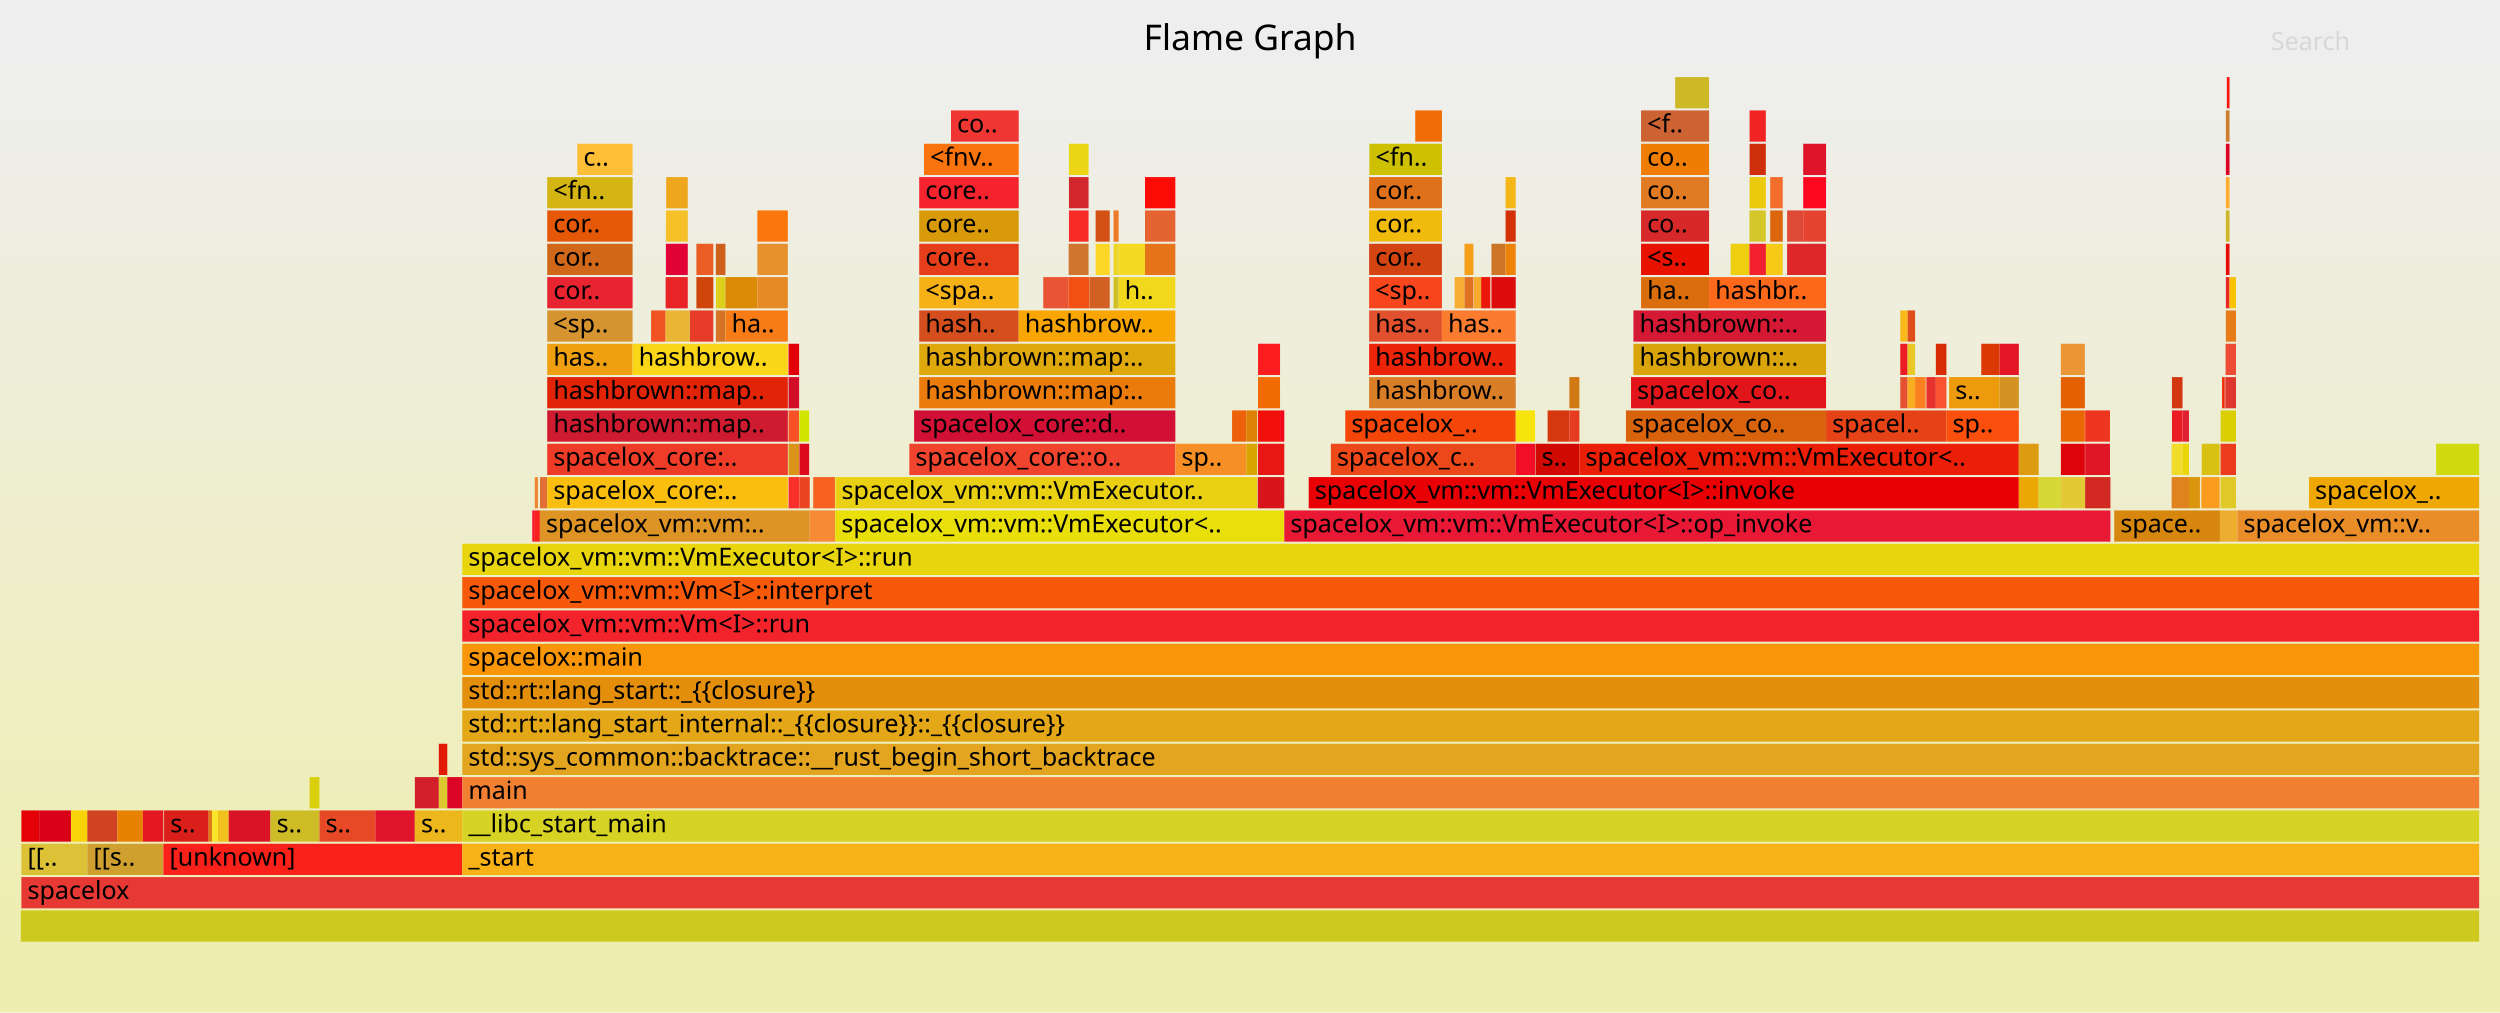
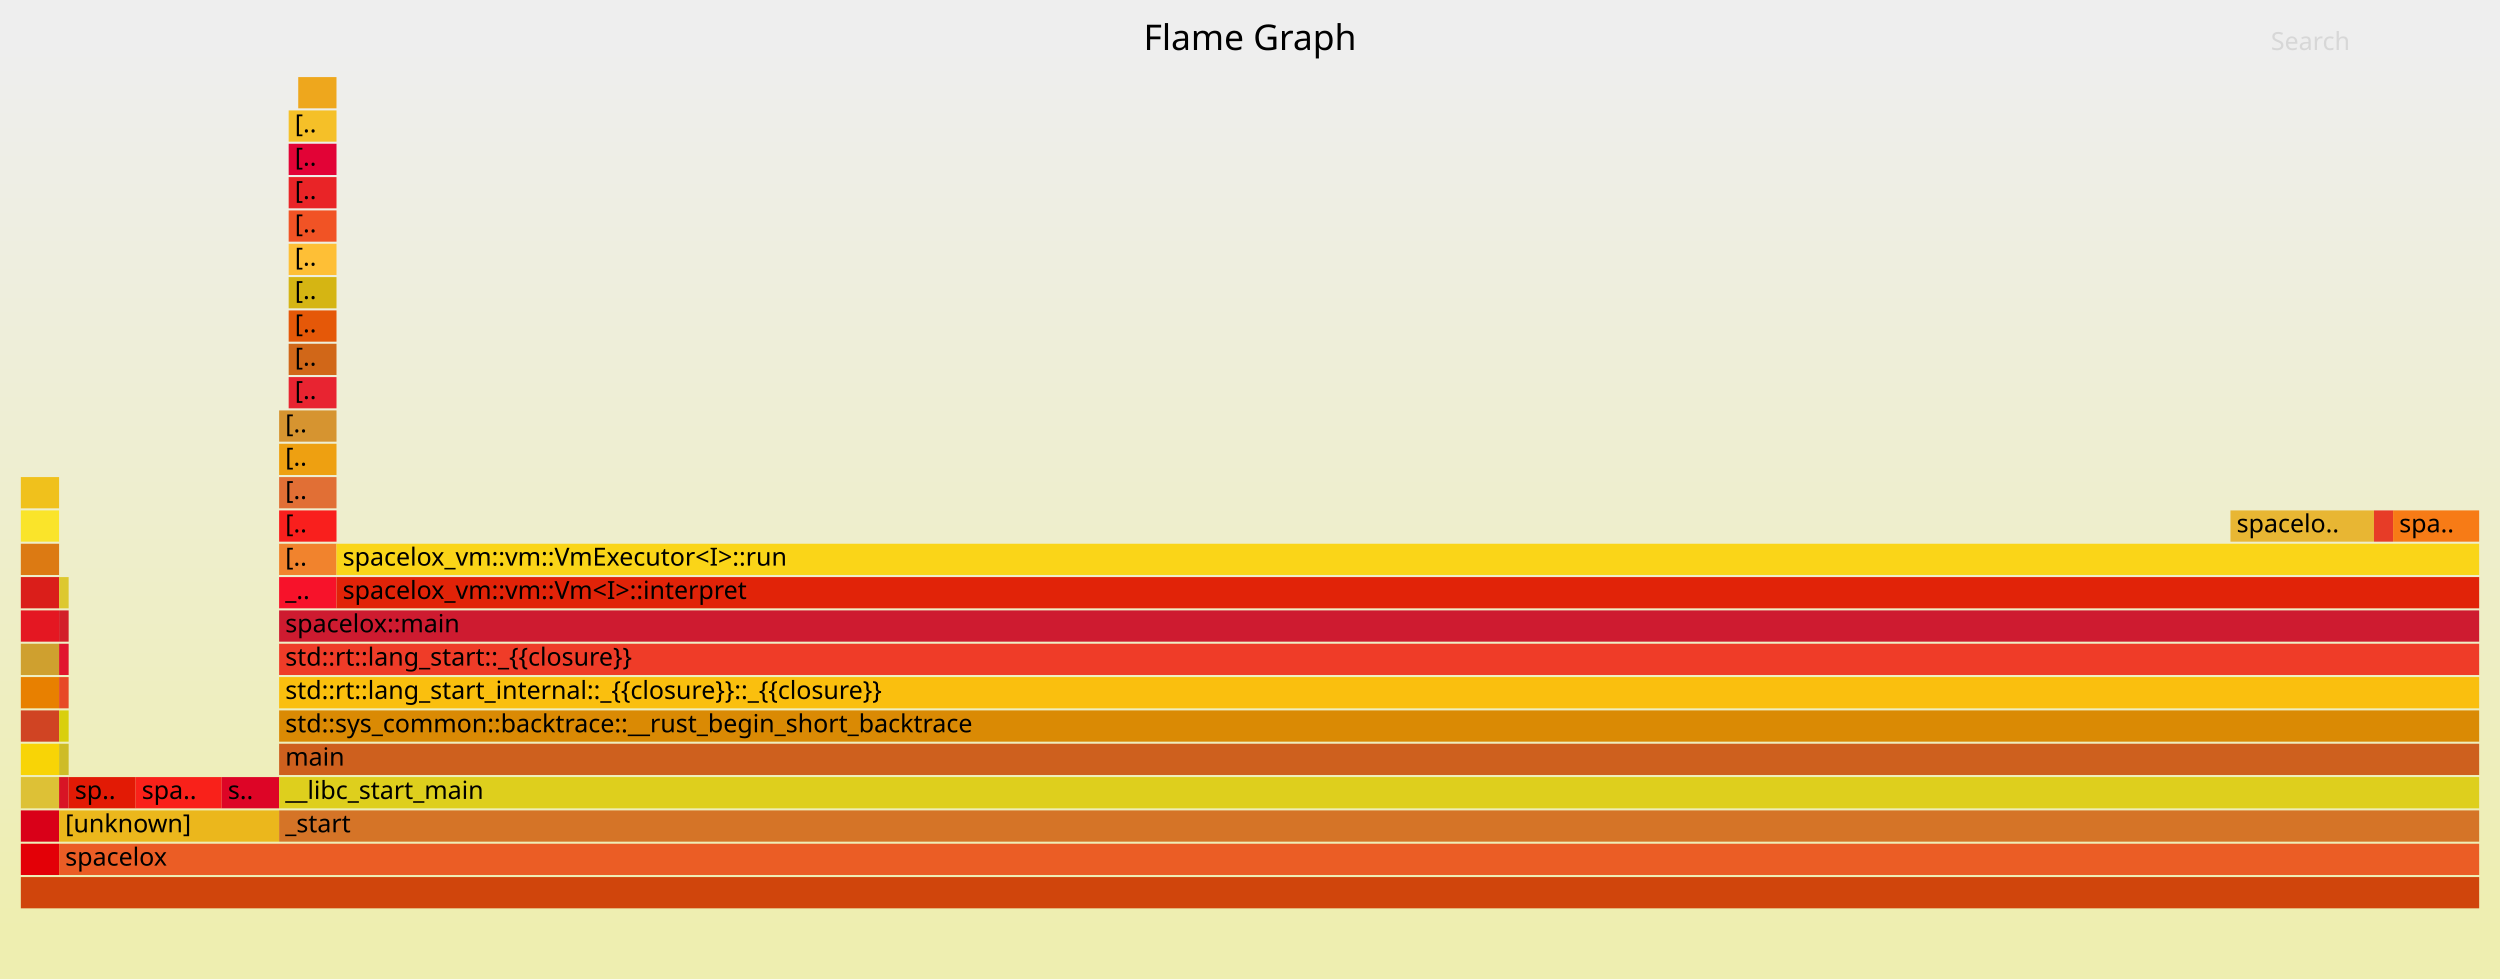
- <svg xmlns="http://www.w3.org/2000/svg" version="1.1" width="1200" height="486" viewBox="0 0 1200 486">
+ <svg xmlns="http://www.w3.org/2000/svg" version="1.1" width="1200" height="470" viewBox="0 0 1200 470">
  <defs>
    <linearGradient id="background" y1="0" y2="1" x1="0" x2="0">
      <stop stop-color="#eeeeee" offset="5%" />
      <stop stop-color="#eeeeb0" offset="95%" />
    </linearGradient>
  </defs>
  <style type="text/css">
text { font-family:"Verdana"; font-size:12px; fill:rgb(0,0,0); }
#title { text-anchor:middle; font-size:17px; }
#search { opacity:0.1; cursor:pointer; }
#search:hover, #search.show { opacity:1; }
#subtitle { text-anchor:middle; font-color:rgb(160,160,160); }
#unzoom { cursor:pointer; }
#frames &gt; *:hover { stroke:black; stroke-width:0.5; cursor:pointer; }
.hide { display:none; }
.parent { opacity:0.5; }
</style>
-   <rect x="0" y="0" width="100%" height="486" fill="url(#background)" />
+   <rect x="0" y="0" width="100%" height="470" fill="url(#background)" />
  <text id="title" x="50%" y="24.00">Flame Graph</text>
-   <text id="details" x="10" y="469.00"> </text>
+   <text id="details" x="10" y="453.00"> </text>
  <text id="unzoom" class="hide" x="10" y="24.00">Reset Zoom</text>
  <text id="search" x="1090" y="24.00">Search</text>
-   <text id="matched" x="1090" y="469.00"> </text>
+   <text id="matched" x="1090" y="453.00"> </text>
  <svg id="frames" x="10" width="1180">
    <g>
-       <rect x="0.023%" y="389" width="0.723%" height="15" fill="rgb(227,0,7)" />
-       <text x="0.273%" y="399.50" />
-     </g>
-     <g>
-       <rect x="0.746%" y="389" width="1.292%" height="15" fill="rgb(217,0,24)" />
-       <text x="0.996%" y="399.50" />
-     </g>
-     <g>
-       <rect x="0.023%" y="405" width="2.681%" height="15" fill="rgb(221,193,54)" />
-       <text x="0.273%" y="415.50">[[..</text>
-     </g>
-     <g>
-       <rect x="2.044%" y="389" width="0.66%" height="15" fill="rgb(248,212,6)" />
-       <text x="2.294%" y="399.50" />
-     </g>
-     <g>
-       <rect x="2.704%" y="389" width="1.228%" height="15" fill="rgb(208,68,35)" />
-       <text x="2.954%" y="399.50" />
-     </g>
-     <g>
-       <rect x="3.932%" y="389" width="1.033%" height="15" fill="rgb(232,128,0)" />
-       <text x="4.182%" y="399.50" />
-     </g>
-     <g>
-       <rect x="2.704%" y="405" width="3.094%" height="15" fill="rgb(207,160,47)" />
-       <text x="2.954%" y="415.50">[[s..</text>
-     </g>
-     <g>
-       <rect x="4.966%" y="389" width="0.832%" height="15" fill="rgb(228,23,34)" />
-       <text x="5.216%" y="399.50" />
-     </g>
-     <g>
-       <rect x="5.827%" y="389" width="1.814%" height="15" fill="rgb(218,30,26)" />
-       <text x="6.077%" y="399.50">s..</text>
-     </g>
-     <g>
-       <rect x="7.641%" y="389" width="0.138%" height="15" fill="rgb(220,122,19)" />
-       <text x="7.891%" y="399.50" />
-     </g>
-     <g>
-       <rect x="7.778%" y="389" width="0.241%" height="15" fill="rgb(250,228,42)" />
-       <text x="8.028%" y="399.50" />
-     </g>
-     <g>
-       <rect x="8.02%" y="389" width="0.436%" height="15" fill="rgb(240,193,28)" />
-       <text x="8.27%" y="399.50" />
-     </g>
-     <g>
-       <rect x="8.456%" y="389" width="1.699%" height="15" fill="rgb(216,20,37)" />
-       <text x="8.706%" y="399.50" />
-     </g>
-     <g>
-       <rect x="10.155%" y="389" width="1.992%" height="15" fill="rgb(206,188,39)" />
-       <text x="10.405%" y="399.50">s..</text>
-     </g>
-     <g>
-       <rect x="11.745%" y="373" width="0.402%" height="15" fill="rgb(217,207,13)" />
-       <text x="11.995%" y="383.50" />
-     </g>
-     <g>
-       <rect x="12.147%" y="389" width="2.273%" height="15" fill="rgb(231,73,38)" />
-       <text x="12.397%" y="399.50">s..</text>
-     </g>
-     <g>
-       <rect x="14.42%" y="389" width="1.607%" height="15" fill="rgb(225,20,46)" />
-       <text x="14.67%" y="399.50" />
-     </g>
-     <g>
-       <rect x="16.028%" y="373" width="0.976%" height="15" fill="rgb(210,31,41)" />
-       <text x="16.278%" y="383.50" />
-     </g>
-     <g>
-       <rect x="17.003%" y="373" width="0.344%" height="15" fill="rgb(221,200,47)" />
-       <text x="17.253%" y="383.50" />
-     </g>
-     <g>
-       <rect x="17.003%" y="357" width="0.344%" height="15" fill="rgb(226,26,5)" />
-       <text x="17.253%" y="367.50" />
-     </g>
-     <g>
-       <rect x="5.798%" y="405" width="12.158%" height="15" fill="rgb(249,33,26)" />
-       <text x="6.048%" y="415.50">[unknown]</text>
-     </g>
-     <g>
-       <rect x="16.028%" y="389" width="1.929%" height="15" fill="rgb(235,183,28)" />
-       <text x="16.278%" y="399.50">s..</text>
-     </g>
-     <g>
-       <rect x="17.348%" y="373" width="0.609%" height="15" fill="rgb(221,5,38)" />
-       <text x="17.598%" y="383.50" />
-     </g>
-     <g>
-       <rect x="20.804%" y="245" width="0.103%" height="15" fill="rgb(247,18,42)" />
-       <text x="21.054%" y="255.50" />
-     </g>
-     <g>
-       <rect x="20.907%" y="229" width="0.126%" height="15" fill="rgb(241,131,45)" />
-       <text x="21.157%" y="239.50" />
-     </g>
-     <g>
-       <rect x="20.907%" y="245" width="0.207%" height="15" fill="rgb(249,31,29)" />
-       <text x="21.157%" y="255.50" />
-     </g>
-     <g>
-       <rect x="21.119%" y="229" width="0.293%" height="15" fill="rgb(225,111,53)" />
-       <text x="21.369%" y="239.50" />
-     </g>
-     <g>
-       <rect x="21.412%" y="165" width="3.473%" height="15" fill="rgb(238,160,17)" />
-       <text x="21.662%" y="175.50">has..</text>
-     </g>
-     <g>
-       <rect x="21.412%" y="149" width="3.473%" height="15" fill="rgb(214,148,48)" />
-       <text x="21.662%" y="159.50">&lt;sp..</text>
-     </g>
-     <g>
-       <rect x="21.412%" y="133" width="3.473%" height="15" fill="rgb(232,36,49)" />
-       <text x="21.662%" y="143.50">cor..</text>
-     </g>
-     <g>
-       <rect x="21.412%" y="117" width="3.473%" height="15" fill="rgb(209,103,24)" />
-       <text x="21.662%" y="127.50">cor..</text>
-     </g>
-     <g>
-       <rect x="21.412%" y="101" width="3.473%" height="15" fill="rgb(229,88,8)" />
-       <text x="21.662%" y="111.50">cor..</text>
-     </g>
-     <g>
-       <rect x="21.412%" y="85" width="3.473%" height="15" fill="rgb(213,181,19)" />
-       <text x="21.662%" y="95.50">&lt;fn..</text>
-     </g>
-     <g>
-       <rect x="22.635%" y="69" width="2.25%" height="15" fill="rgb(254,191,54)" />
-       <text x="22.885%" y="79.50">c..</text>
-     </g>
-     <g>
-       <rect x="25.637%" y="149" width="0.591%" height="15" fill="rgb(241,83,37)" />
-       <text x="25.887%" y="159.50" />
-     </g>
-     <g>
-       <rect x="26.229%" y="133" width="0.901%" height="15" fill="rgb(233,36,39)" />
-       <text x="26.479%" y="143.50" />
-     </g>
-     <g>
-       <rect x="26.24%" y="117" width="0.89%" height="15" fill="rgb(226,3,54)" />
-       <text x="26.49%" y="127.50" />
-     </g>
-     <g>
-       <rect x="26.24%" y="101" width="0.89%" height="15" fill="rgb(245,192,40)" />
-       <text x="26.49%" y="111.50" />
-     </g>
-     <g>
-       <rect x="26.251%" y="85" width="0.878%" height="15" fill="rgb(238,167,29)" />
-       <text x="26.501%" y="95.50" />
-     </g>
-     <g>
-       <rect x="26.229%" y="149" width="0.982%" height="15" fill="rgb(232,182,51)" />
-       <text x="26.479%" y="159.50" />
-     </g>
-     <g>
-       <rect x="27.216%" y="149" width="0.953%" height="15" fill="rgb(231,60,39)" />
-       <text x="27.466%" y="159.50" />
-     </g>
-     <g>
-       <rect x="27.48%" y="133" width="0.689%" height="15" fill="rgb(208,69,12)" />
-       <text x="27.73%" y="143.50" />
-     </g>
-     <g>
-       <rect x="27.48%" y="117" width="0.689%" height="15" fill="rgb(235,93,37)" />
-       <text x="27.73%" y="127.50" />
-     </g>
-     <g>
-       <rect x="28.272%" y="149" width="0.39%" height="15" fill="rgb(213,116,39)" />
-       <text x="28.522%" y="159.50" />
-     </g>
-     <g>
-       <rect x="28.272%" y="133" width="0.39%" height="15" fill="rgb(222,207,29)" />
-       <text x="28.522%" y="143.50" />
-     </g>
-     <g>
-       <rect x="28.272%" y="117" width="0.39%" height="15" fill="rgb(206,96,30)" />
-       <text x="28.522%" y="127.50" />
-     </g>
-     <g>
-       <rect x="28.663%" y="133" width="1.297%" height="15" fill="rgb(218,138,4)" />
-       <text x="28.913%" y="143.50" />
-     </g>
-     <g>
-       <rect x="21.412%" y="229" width="9.788%" height="15" fill="rgb(250,191,14)" />
-       <text x="21.662%" y="239.50">spacelox_core:..</text>
-     </g>
-     <g>
-       <rect x="21.412%" y="213" width="9.788%" height="15" fill="rgb(239,60,40)" />
-       <text x="21.662%" y="223.50">spacelox_core:..</text>
-     </g>
-     <g>
-       <rect x="21.412%" y="197" width="9.788%" height="15" fill="rgb(206,27,48)" />
-       <text x="21.662%" y="207.50">hashbrown::map..</text>
-     </g>
-     <g>
-       <rect x="21.412%" y="181" width="9.788%" height="15" fill="rgb(225,35,8)" />
-       <text x="21.662%" y="191.50">hashbrown::map..</text>
-     </g>
-     <g>
-       <rect x="24.885%" y="165" width="6.315%" height="15" fill="rgb(250,213,24)" />
-       <text x="25.135%" y="175.50">hashbrow..</text>
-     </g>
-     <g>
-       <rect x="28.663%" y="149" width="2.537%" height="15" fill="rgb(247,123,22)" />
-       <text x="28.913%" y="159.50">ha..</text>
-     </g>
-     <g>
-       <rect x="29.96%" y="133" width="1.24%" height="15" fill="rgb(231,138,38)" />
-       <text x="30.21%" y="143.50" />
-     </g>
-     <g>
-       <rect x="29.96%" y="117" width="1.24%" height="15" fill="rgb(231,145,46)" />
-       <text x="30.21%" y="127.50" />
-     </g>
-     <g>
-       <rect x="29.96%" y="101" width="1.24%" height="15" fill="rgb(251,118,11)" />
-       <text x="30.21%" y="111.50" />
-     </g>
-     <g>
-       <rect x="31.229%" y="213" width="0.43%" height="15" fill="rgb(217,147,25)" />
-       <text x="31.479%" y="223.50" />
-     </g>
-     <g>
-       <rect x="31.229%" y="197" width="0.43%" height="15" fill="rgb(247,81,37)" />
-       <text x="31.479%" y="207.50" />
-     </g>
-     <g>
-       <rect x="31.229%" y="181" width="0.43%" height="15" fill="rgb(209,12,38)" />
-       <text x="31.479%" y="191.50" />
-     </g>
-     <g>
-       <rect x="31.229%" y="165" width="0.43%" height="15" fill="rgb(227,1,9)" />
-       <text x="31.479%" y="175.50" />
-     </g>
-     <g>
-       <rect x="31.229%" y="229" width="0.442%" height="15" fill="rgb(248,47,43)" />
-       <text x="31.479%" y="239.50" />
-     </g>
-     <g>
-       <rect x="31.671%" y="213" width="0.396%" height="15" fill="rgb(221,10,30)" />
-       <text x="31.921%" y="223.50" />
-     </g>
-     <g>
-       <rect x="31.671%" y="197" width="0.396%" height="15" fill="rgb(210,229,1)" />
-       <text x="31.921%" y="207.50" />
-     </g>
-     <g>
-       <rect x="21.114%" y="245" width="10.976%" height="15" fill="rgb(222,148,37)" />
-       <text x="21.364%" y="255.50">spacelox_vm::vm:..</text>
-     </g>
-     <g>
-       <rect x="31.671%" y="229" width="0.419%" height="15" fill="rgb(234,67,33)" />
-       <text x="31.921%" y="239.50" />
-     </g>
-     <g>
-       <rect x="32.233%" y="229" width="0.884%" height="15" fill="rgb(247,98,35)" />
-       <text x="32.483%" y="239.50" />
-     </g>
-     <g>
-       <rect x="32.09%" y="245" width="1.039%" height="15" fill="rgb(247,138,52)" />
-       <text x="32.34%" y="255.50" />
-     </g>
-     <g>
-       <rect x="36.544%" y="149" width="4.047%" height="15" fill="rgb(213,79,30)" />
-       <text x="36.794%" y="159.50">hash..</text>
-     </g>
-     <g>
-       <rect x="36.544%" y="133" width="4.047%" height="15" fill="rgb(246,177,23)" />
-       <text x="36.794%" y="143.50">&lt;spa..</text>
-     </g>
-     <g>
-       <rect x="36.544%" y="117" width="4.047%" height="15" fill="rgb(230,62,27)" />
-       <text x="36.794%" y="127.50">core..</text>
-     </g>
-     <g>
-       <rect x="36.544%" y="101" width="4.047%" height="15" fill="rgb(216,154,8)" />
-       <text x="36.794%" y="111.50">core..</text>
-     </g>
-     <g>
-       <rect x="36.544%" y="85" width="4.047%" height="15" fill="rgb(244,35,45)" />
-       <text x="36.794%" y="95.50">core..</text>
-     </g>
-     <g>
-       <rect x="36.739%" y="69" width="3.852%" height="15" fill="rgb(251,115,12)" />
-       <text x="36.989%" y="79.50">&lt;fnv..</text>
-     </g>
-     <g>
-       <rect x="37.836%" y="53" width="2.756%" height="15" fill="rgb(240,54,50)" />
-       <text x="38.086%" y="63.50">co..</text>
-     </g>
-     <g>
-       <rect x="41.59%" y="133" width="1.033%" height="15" fill="rgb(233,84,52)" />
-       <text x="41.84%" y="143.50" />
-     </g>
-     <g>
-       <rect x="42.623%" y="117" width="0.809%" height="15" fill="rgb(207,117,47)" />
-       <text x="42.873%" y="127.50" />
-     </g>
-     <g>
-       <rect x="42.635%" y="101" width="0.798%" height="15" fill="rgb(249,43,39)" />
-       <text x="42.885%" y="111.50" />
-     </g>
-     <g>
-       <rect x="42.635%" y="85" width="0.798%" height="15" fill="rgb(209,38,44)" />
-       <text x="42.885%" y="95.50" />
-     </g>
-     <g>
-       <rect x="42.635%" y="69" width="0.798%" height="15" fill="rgb(236,212,23)" />
-       <text x="42.885%" y="79.50" />
-     </g>
-     <g>
-       <rect x="42.623%" y="133" width="0.838%" height="15" fill="rgb(242,79,21)" />
-       <text x="42.873%" y="143.50" />
-     </g>
-     <g>
-       <rect x="43.467%" y="133" width="0.827%" height="15" fill="rgb(211,96,35)" />
-       <text x="43.717%" y="143.50" />
-     </g>
-     <g>
-       <rect x="43.72%" y="117" width="0.574%" height="15" fill="rgb(253,215,40)" />
-       <text x="43.97%" y="127.50" />
-     </g>
-     <g>
-       <rect x="43.72%" y="101" width="0.574%" height="15" fill="rgb(211,81,21)" />
-       <text x="43.97%" y="111.50" />
-     </g>
-     <g>
-       <rect x="44.449%" y="133" width="0.207%" height="15" fill="rgb(208,190,38)" />
-       <text x="44.699%" y="143.50" />
-     </g>
-     <g>
-       <rect x="44.449%" y="117" width="0.207%" height="15" fill="rgb(235,213,38)" />
-       <text x="44.699%" y="127.50" />
-     </g>
-     <g>
-       <rect x="44.449%" y="101" width="0.207%" height="15" fill="rgb(237,122,38)" />
-       <text x="44.699%" y="111.50" />
-     </g>
-     <g>
-       <rect x="44.656%" y="117" width="1.073%" height="15" fill="rgb(244,218,35)" />
-       <text x="44.906%" y="127.50" />
-     </g>
-     <g>
-       <rect x="36.142%" y="213" width="10.821%" height="15" fill="rgb(240,68,47)" />
-       <text x="36.392%" y="223.50">spacelox_core::o..</text>
-     </g>
-     <g>
-       <rect x="36.337%" y="197" width="10.626%" height="15" fill="rgb(210,16,53)" />
-       <text x="36.587%" y="207.50">spacelox_core::d..</text>
-     </g>
-     <g>
-       <rect x="36.544%" y="181" width="10.419%" height="15" fill="rgb(235,124,12)" />
-       <text x="36.794%" y="191.50">hashbrown::map:..</text>
-     </g>
-     <g>
-       <rect x="36.544%" y="165" width="10.419%" height="15" fill="rgb(224,169,11)" />
-       <text x="36.794%" y="175.50">hashbrown::map:..</text>
-     </g>
-     <g>
-       <rect x="40.591%" y="149" width="6.372%" height="15" fill="rgb(250,166,2)" />
-       <text x="40.841%" y="159.50">hashbrow..</text>
-     </g>
-     <g>
-       <rect x="44.656%" y="133" width="2.308%" height="15" fill="rgb(242,216,29)" />
-       <text x="44.906%" y="143.50">h..</text>
-     </g>
-     <g>
-       <rect x="45.729%" y="117" width="1.234%" height="15" fill="rgb(230,116,27)" />
-       <text x="45.979%" y="127.50" />
-     </g>
-     <g>
-       <rect x="45.729%" y="101" width="1.234%" height="15" fill="rgb(228,99,48)" />
-       <text x="45.979%" y="111.50" />
-     </g>
-     <g>
-       <rect x="45.729%" y="85" width="1.234%" height="15" fill="rgb(253,11,6)" />
-       <text x="45.979%" y="95.50" />
-     </g>
-     <g>
-       <rect x="46.963%" y="213" width="2.888%" height="15" fill="rgb(247,143,39)" />
-       <text x="47.213%" y="223.50">sp..</text>
-     </g>
-     <g>
-       <rect x="49.271%" y="197" width="0.58%" height="15" fill="rgb(236,97,10)" />
-       <text x="49.521%" y="207.50" />
-     </g>
-     <g>
-       <rect x="33.134%" y="229" width="17.158%" height="15" fill="rgb(233,208,19)" />
-       <text x="33.384%" y="239.50">spacelox_vm::vm::VmExecutor..</text>
-     </g>
-     <g>
-       <rect x="49.851%" y="213" width="0.442%" height="15" fill="rgb(216,164,2)" />
-       <text x="50.101%" y="223.50" />
-     </g>
-     <g>
-       <rect x="49.851%" y="197" width="0.442%" height="15" fill="rgb(220,129,5)" />
-       <text x="50.101%" y="207.50" />
-     </g>
-     <g>
-       <rect x="50.327%" y="197" width="0.895%" height="15" fill="rgb(242,17,10)" />
-       <text x="50.577%" y="207.50" />
-     </g>
-     <g>
-       <rect x="50.327%" y="181" width="0.895%" height="15" fill="rgb(242,107,0)" />
-       <text x="50.577%" y="191.50" />
-     </g>
-     <g>
-       <rect x="50.327%" y="165" width="0.895%" height="15" fill="rgb(251,28,31)" />
-       <text x="50.577%" y="175.50" />
-     </g>
-     <g>
-       <rect x="33.129%" y="245" width="18.266%" height="15" fill="rgb(233,223,10)" />
-       <text x="33.379%" y="255.50">spacelox_vm::vm::VmExecutor&lt;..</text>
-     </g>
-     <g>
-       <rect x="50.316%" y="229" width="1.079%" height="15" fill="rgb(215,21,27)" />
-       <text x="50.566%" y="239.50" />
-     </g>
-     <g>
-       <rect x="50.327%" y="213" width="1.068%" height="15" fill="rgb(232,23,21)" />
-       <text x="50.577%" y="223.50" />
-     </g>
-     <g>
-       <rect x="51.223%" y="197" width="0.172%" height="15" fill="rgb(244,5,23)" />
-       <text x="51.473%" y="207.50" />
-     </g>
-     <g>
-       <rect x="54.845%" y="149" width="2.962%" height="15" fill="rgb(226,81,46)" />
-       <text x="55.095%" y="159.50">has..</text>
-     </g>
-     <g>
-       <rect x="54.845%" y="133" width="2.962%" height="15" fill="rgb(247,70,30)" />
-       <text x="55.095%" y="143.50">&lt;sp..</text>
-     </g>
-     <g>
-       <rect x="54.845%" y="117" width="2.962%" height="15" fill="rgb(212,68,19)" />
-       <text x="55.095%" y="127.50">cor..</text>
-     </g>
-     <g>
-       <rect x="54.845%" y="101" width="2.962%" height="15" fill="rgb(240,187,13)" />
-       <text x="55.095%" y="111.50">cor..</text>
-     </g>
-     <g>
-       <rect x="54.845%" y="85" width="2.962%" height="15" fill="rgb(223,113,26)" />
-       <text x="55.095%" y="95.50">cor..</text>
-     </g>
-     <g>
-       <rect x="54.856%" y="69" width="2.951%" height="15" fill="rgb(206,192,2)" />
-       <text x="55.106%" y="79.50">&lt;fn..</text>
-     </g>
-     <g>
-       <rect x="56.722%" y="53" width="1.085%" height="15" fill="rgb(241,108,4)" />
-       <text x="56.972%" y="63.50" />
-     </g>
-     <g>
-       <rect x="58.324%" y="133" width="0.402%" height="15" fill="rgb(247,173,49)" />
-       <text x="58.574%" y="143.50" />
-     </g>
-     <g>
-       <rect x="58.726%" y="133" width="0.362%" height="15" fill="rgb(224,114,35)" />
-       <text x="58.976%" y="143.50" />
-     </g>
-     <g>
-       <rect x="58.726%" y="117" width="0.362%" height="15" fill="rgb(245,159,27)" />
-       <text x="58.976%" y="127.50" />
-     </g>
-     <g>
-       <rect x="59.105%" y="133" width="0.298%" height="15" fill="rgb(245,172,44)" />
-       <text x="59.355%" y="143.50" />
-     </g>
-     <g>
-       <rect x="59.403%" y="133" width="0.373%" height="15" fill="rgb(236,23,11)" />
-       <text x="59.653%" y="143.50" />
-     </g>
-     <g>
-       <rect x="59.822%" y="117" width="0.574%" height="15" fill="rgb(205,117,38)" />
-       <text x="60.072%" y="127.50" />
-     </g>
-     <g>
-       <rect x="53.289%" y="213" width="7.52%" height="15" fill="rgb(237,72,25)" />
-       <text x="53.539%" y="223.50">spacelox_c..</text>
-     </g>
-     <g>
-       <rect x="53.875%" y="197" width="6.935%" height="15" fill="rgb(244,70,9)" />
-       <text x="54.125%" y="207.50">spacelox_..</text>
-     </g>
-     <g>
-       <rect x="54.845%" y="181" width="5.964%" height="15" fill="rgb(217,125,39)" />
-       <text x="55.095%" y="191.50">hashbrow..</text>
-     </g>
-     <g>
-       <rect x="54.845%" y="165" width="5.964%" height="15" fill="rgb(235,36,10)" />
-       <text x="55.095%" y="175.50">hashbrow..</text>
-     </g>
-     <g>
-       <rect x="57.807%" y="149" width="3.002%" height="15" fill="rgb(251,123,47)" />
-       <text x="58.057%" y="159.50">has..</text>
-     </g>
-     <g>
-       <rect x="59.822%" y="133" width="0.987%" height="15" fill="rgb(221,13,13)" />
-       <text x="60.072%" y="143.50" />
-     </g>
-     <g>
-       <rect x="60.396%" y="117" width="0.413%" height="15" fill="rgb(238,131,9)" />
-       <text x="60.646%" y="127.50" />
-     </g>
-     <g>
-       <rect x="60.396%" y="101" width="0.413%" height="15" fill="rgb(211,50,8)" />
-       <text x="60.646%" y="111.50" />
-     </g>
-     <g>
-       <rect x="60.396%" y="85" width="0.413%" height="15" fill="rgb(245,182,24)" />
-       <text x="60.646%" y="95.50" />
-     </g>
-     <g>
-       <rect x="60.809%" y="213" width="0.786%" height="15" fill="rgb(242,14,37)" />
-       <text x="61.059%" y="223.50" />
-     </g>
-     <g>
-       <rect x="60.809%" y="197" width="0.786%" height="15" fill="rgb(246,228,12)" />
-       <text x="61.059%" y="207.50" />
-     </g>
-     <g>
-       <rect x="62.107%" y="197" width="0.884%" height="15" fill="rgb(213,55,15)" />
-       <text x="62.357%" y="207.50" />
-     </g>
-     <g>
-       <rect x="61.613%" y="213" width="1.785%" height="15" fill="rgb(209,9,3)" />
-       <text x="61.863%" y="223.50">s..</text>
-     </g>
-     <g>
-       <rect x="62.991%" y="197" width="0.408%" height="15" fill="rgb(230,59,30)" />
-       <text x="63.241%" y="207.50" />
-     </g>
-     <g>
-       <rect x="62.991%" y="181" width="0.408%" height="15" fill="rgb(209,121,21)" />
-       <text x="63.241%" y="191.50" />
-     </g>
-     <g>
-       <rect x="65.907%" y="133" width="2.767%" height="15" fill="rgb(220,109,13)" />
-       <text x="66.157%" y="143.50">ha..</text>
-     </g>
-     <g>
-       <rect x="65.907%" y="117" width="2.767%" height="15" fill="rgb(232,18,1)" />
-       <text x="66.157%" y="127.50">&lt;s..</text>
-     </g>
-     <g>
-       <rect x="65.907%" y="101" width="2.767%" height="15" fill="rgb(215,41,42)" />
-       <text x="66.157%" y="111.50">co..</text>
-     </g>
-     <g>
-       <rect x="65.907%" y="85" width="2.767%" height="15" fill="rgb(224,123,36)" />
-       <text x="66.157%" y="95.50">co..</text>
-     </g>
-     <g>
-       <rect x="65.907%" y="69" width="2.767%" height="15" fill="rgb(240,125,3)" />
-       <text x="66.157%" y="79.50">co..</text>
-     </g>
-     <g>
-       <rect x="65.907%" y="53" width="2.767%" height="15" fill="rgb(205,98,50)" />
-       <text x="66.157%" y="63.50">&lt;f..</text>
-     </g>
-     <g>
-       <rect x="67.296%" y="37" width="1.378%" height="15" fill="rgb(205,185,37)" />
-       <text x="67.546%" y="47.50" />
-     </g>
-     <g>
-       <rect x="69.552%" y="117" width="0.763%" height="15" fill="rgb(238,207,15)" />
-       <text x="69.802%" y="127.50" />
-     </g>
-     <g>
-       <rect x="70.316%" y="101" width="0.666%" height="15" fill="rgb(213,199,42)" />
-       <text x="70.566%" y="111.50" />
-     </g>
-     <g>
-       <rect x="70.322%" y="85" width="0.66%" height="15" fill="rgb(235,201,11)" />
-       <text x="70.572%" y="95.50" />
-     </g>
-     <g>
-       <rect x="70.322%" y="69" width="0.66%" height="15" fill="rgb(207,46,11)" />
-       <text x="70.572%" y="79.50" />
-     </g>
-     <g>
-       <rect x="70.322%" y="53" width="0.66%" height="15" fill="rgb(241,35,35)" />
-       <text x="70.572%" y="63.50" />
-     </g>
-     <g>
-       <rect x="70.316%" y="117" width="0.672%" height="15" fill="rgb(243,32,47)" />
-       <text x="70.566%" y="127.50" />
-     </g>
-     <g>
-       <rect x="70.987%" y="117" width="0.683%" height="15" fill="rgb(247,202,23)" />
-       <text x="71.237%" y="127.50" />
-     </g>
-     <g>
-       <rect x="71.16%" y="101" width="0.511%" height="15" fill="rgb(219,102,11)" />
-       <text x="71.41%" y="111.50" />
-     </g>
-     <g>
-       <rect x="71.16%" y="85" width="0.511%" height="15" fill="rgb(243,110,44)" />
-       <text x="71.41%" y="95.50" />
-     </g>
-     <g>
-       <rect x="71.849%" y="101" width="0.654%" height="15" fill="rgb(222,74,54)" />
-       <text x="72.099%" y="111.50" />
-     </g>
-     <g>
-       <rect x="65.293%" y="197" width="8.14%" height="15" fill="rgb(216,99,12)" />
-       <text x="65.543%" y="207.50">spacelox_co..</text>
-     </g>
-     <g>
-       <rect x="65.499%" y="181" width="7.933%" height="15" fill="rgb(226,22,26)" />
-       <text x="65.749%" y="191.50">spacelox_co..</text>
-     </g>
-     <g>
-       <rect x="65.597%" y="165" width="7.836%" height="15" fill="rgb(217,163,10)" />
-       <text x="65.847%" y="175.50">hashbrown::..</text>
-     </g>
-     <g>
-       <rect x="65.597%" y="149" width="7.836%" height="15" fill="rgb(213,25,53)" />
-       <text x="65.847%" y="159.50">hashbrown::..</text>
-     </g>
-     <g>
-       <rect x="68.674%" y="133" width="4.759%" height="15" fill="rgb(252,105,26)" />
-       <text x="68.924%" y="143.50">hashbr..</text>
-     </g>
-     <g>
-       <rect x="71.849%" y="117" width="1.584%" height="15" fill="rgb(220,39,43)" />
-       <text x="72.099%" y="127.50" />
-     </g>
-     <g>
-       <rect x="72.503%" y="101" width="0.93%" height="15" fill="rgb(229,68,48)" />
-       <text x="72.753%" y="111.50" />
-     </g>
-     <g>
-       <rect x="72.503%" y="85" width="0.93%" height="15" fill="rgb(252,8,32)" />
-       <text x="72.753%" y="95.50" />
-     </g>
-     <g>
-       <rect x="72.503%" y="69" width="0.93%" height="15" fill="rgb(223,20,43)" />
-       <text x="72.753%" y="79.50" />
-     </g>
-     <g>
-       <rect x="76.452%" y="181" width="0.298%" height="15" fill="rgb(229,81,49)" />
-       <text x="76.702%" y="191.50" />
-     </g>
-     <g>
-       <rect x="76.452%" y="165" width="0.298%" height="15" fill="rgb(236,28,36)" />
-       <text x="76.702%" y="175.50" />
-     </g>
-     <g>
-       <rect x="76.452%" y="149" width="0.298%" height="15" fill="rgb(249,185,26)" />
-       <text x="76.702%" y="159.50" />
-     </g>
-     <g>
-       <rect x="76.751%" y="181" width="0.304%" height="15" fill="rgb(249,174,33)" />
-       <text x="77.001%" y="191.50" />
-     </g>
-     <g>
-       <rect x="76.751%" y="165" width="0.304%" height="15" fill="rgb(233,201,37)" />
-       <text x="77.001%" y="175.50" />
-     </g>
-     <g>
-       <rect x="76.751%" y="149" width="0.304%" height="15" fill="rgb(221,78,26)" />
-       <text x="77.001%" y="159.50" />
-     </g>
-     <g>
-       <rect x="77.055%" y="181" width="0.43%" height="15" fill="rgb(250,127,30)" />
-       <text x="77.305%" y="191.50" />
-     </g>
-     <g>
-       <rect x="77.514%" y="181" width="0.385%" height="15" fill="rgb(230,49,44)" />
-       <text x="77.764%" y="191.50" />
-     </g>
-     <g>
-       <rect x="73.433%" y="197" width="4.897%" height="15" fill="rgb(229,67,23)" />
-       <text x="73.683%" y="207.50">spacel..</text>
-     </g>
-     <g>
-       <rect x="77.899%" y="181" width="0.43%" height="15" fill="rgb(249,83,47)" />
-       <text x="78.149%" y="191.50" />
-     </g>
-     <g>
-       <rect x="77.899%" y="165" width="0.43%" height="15" fill="rgb(215,43,3)" />
-       <text x="78.149%" y="175.50" />
-     </g>
-     <g>
-       <rect x="78.439%" y="181" width="2.055%" height="15" fill="rgb(238,154,13)" />
-       <text x="78.689%" y="191.50">s..</text>
-     </g>
-     <g>
-       <rect x="79.747%" y="165" width="0.746%" height="15" fill="rgb(219,56,2)" />
-       <text x="79.997%" y="175.50" />
-     </g>
-     <g>
-       <rect x="52.388%" y="229" width="28.886%" height="15" fill="rgb(233,0,4)" />
-       <text x="52.638%" y="239.50">spacelox_vm::vm::VmExecutor&lt;I&gt;::invoke</text>
-     </g>
-     <g>
-       <rect x="63.398%" y="213" width="17.876%" height="15" fill="rgb(235,30,7)" />
-       <text x="63.648%" y="223.50">spacelox_vm::vm::VmExecutor&lt;..</text>
-     </g>
-     <g>
-       <rect x="78.329%" y="197" width="2.945%" height="15" fill="rgb(250,79,13)" />
-       <text x="78.579%" y="207.50">sp..</text>
-     </g>
-     <g>
-       <rect x="80.494%" y="181" width="0.781%" height="15" fill="rgb(211,146,34)" />
-       <text x="80.744%" y="191.50" />
-     </g>
-     <g>
-       <rect x="80.494%" y="165" width="0.781%" height="15" fill="rgb(228,22,38)" />
-       <text x="80.744%" y="175.50" />
-     </g>
-     <g>
-       <rect x="81.274%" y="229" width="0.809%" height="15" fill="rgb(235,168,5)" />
-       <text x="81.524%" y="239.50" />
-     </g>
-     <g>
-       <rect x="81.274%" y="213" width="0.809%" height="15" fill="rgb(221,155,16)" />
-       <text x="81.524%" y="223.50" />
-     </g>
-     <g>
-       <rect x="82.084%" y="229" width="0.901%" height="15" fill="rgb(215,215,53)" />
-       <text x="82.334%" y="239.50" />
-     </g>
-     <g>
-       <rect x="82.985%" y="213" width="0.976%" height="15" fill="rgb(223,4,10)" />
-       <text x="83.235%" y="223.50" />
-     </g>
-     <g>
-       <rect x="82.985%" y="197" width="0.976%" height="15" fill="rgb(234,103,6)" />
-       <text x="83.235%" y="207.50" />
-     </g>
-     <g>
-       <rect x="82.985%" y="181" width="0.976%" height="15" fill="rgb(227,97,0)" />
-       <text x="83.235%" y="191.50" />
-     </g>
-     <g>
-       <rect x="82.985%" y="165" width="0.976%" height="15" fill="rgb(234,150,53)" />
-       <text x="83.235%" y="175.50" />
-     </g>
-     <g>
-       <rect x="82.985%" y="229" width="0.987%" height="15" fill="rgb(228,201,54)" />
-       <text x="83.235%" y="239.50" />
-     </g>
-     <g>
-       <rect x="83.972%" y="213" width="1.01%" height="15" fill="rgb(222,22,37)" />
-       <text x="84.222%" y="223.50" />
-     </g>
-     <g>
-       <rect x="83.972%" y="197" width="1.01%" height="15" fill="rgb(237,53,32)" />
-       <text x="84.222%" y="207.50" />
-     </g>
-     <g>
-       <rect x="51.395%" y="245" width="33.605%" height="15" fill="rgb(233,25,53)" />
-       <text x="51.645%" y="255.50">spacelox_vm::vm::VmExecutor&lt;I&gt;::op_invoke</text>
-     </g>
-     <g>
-       <rect x="83.972%" y="229" width="1.028%" height="15" fill="rgb(210,40,34)" />
-       <text x="84.222%" y="239.50" />
-     </g>
-     <g>
-       <rect x="87.491%" y="213" width="0.442%" height="15" fill="rgb(241,220,44)" />
-       <text x="87.741%" y="223.50" />
-     </g>
-     <g>
-       <rect x="87.503%" y="197" width="0.43%" height="15" fill="rgb(235,28,35)" />
-       <text x="87.753%" y="207.50" />
-     </g>
-     <g>
-       <rect x="87.503%" y="181" width="0.43%" height="15" fill="rgb(210,56,17)" />
-       <text x="87.753%" y="191.50" />
-     </g>
-     <g>
-       <rect x="87.491%" y="229" width="0.706%" height="15" fill="rgb(224,130,29)" />
-       <text x="87.741%" y="239.50" />
-     </g>
-     <g>
-       <rect x="87.933%" y="213" width="0.264%" height="15" fill="rgb(235,212,8)" />
-       <text x="88.183%" y="223.50" />
-     </g>
-     <g>
-       <rect x="87.933%" y="197" width="0.264%" height="15" fill="rgb(223,33,50)" />
-       <text x="88.183%" y="207.50" />
-     </g>
-     <g>
-       <rect x="88.198%" y="229" width="0.442%" height="15" fill="rgb(219,149,13)" />
-       <text x="88.448%" y="239.50" />
-     </g>
-     <g>
-       <rect x="88.697%" y="229" width="0.746%" height="15" fill="rgb(250,156,29)" />
-       <text x="88.947%" y="239.50" />
-     </g>
-     <g>
-       <rect x="88.714%" y="213" width="0.729%" height="15" fill="rgb(216,193,19)" />
-       <text x="88.964%" y="223.50" />
-     </g>
-     <g>
-       <rect x="85.155%" y="245" width="4.3%" height="15" fill="rgb(216,135,14)" />
-       <text x="85.405%" y="255.50">space..</text>
-     </g>
-     <g>
-       <rect x="89.541%" y="181" width="0.109%" height="15" fill="rgb(241,47,5)" />
-       <text x="89.791%" y="191.50" />
-     </g>
-     <g>
-       <rect x="89.696%" y="133" width="0.149%" height="15" fill="rgb(233,42,35)" />
-       <text x="89.946%" y="143.50" />
-     </g>
-     <g>
-       <rect x="89.696%" y="117" width="0.149%" height="15" fill="rgb(231,13,6)" />
-       <text x="89.946%" y="127.50" />
-     </g>
-     <g>
-       <rect x="89.696%" y="101" width="0.149%" height="15" fill="rgb(207,181,40)" />
-       <text x="89.946%" y="111.50" />
-     </g>
-     <g>
-       <rect x="89.696%" y="85" width="0.149%" height="15" fill="rgb(254,173,49)" />
-       <text x="89.946%" y="95.50" />
-     </g>
-     <g>
-       <rect x="89.696%" y="69" width="0.149%" height="15" fill="rgb(221,1,38)" />
-       <text x="89.946%" y="79.50" />
-     </g>
-     <g>
-       <rect x="89.696%" y="53" width="0.149%" height="15" fill="rgb(206,124,46)" />
-       <text x="89.946%" y="63.50" />
-     </g>
-     <g>
-       <rect x="89.736%" y="37" width="0.109%" height="15" fill="rgb(249,21,11)" />
-       <text x="89.986%" y="47.50" />
-     </g>
-     <g>
-       <rect x="89.478%" y="229" width="0.631%" height="15" fill="rgb(222,201,40)" />
-       <text x="89.728%" y="239.50" />
-     </g>
-     <g>
-       <rect x="89.478%" y="213" width="0.631%" height="15" fill="rgb(235,61,29)" />
-       <text x="89.728%" y="223.50" />
-     </g>
-     <g>
-       <rect x="89.483%" y="197" width="0.626%" height="15" fill="rgb(219,207,3)" />
-       <text x="89.733%" y="207.50" />
-     </g>
-     <g>
-       <rect x="89.673%" y="181" width="0.436%" height="15" fill="rgb(222,56,46)" />
-       <text x="89.923%" y="191.50" />
-     </g>
-     <g>
-       <rect x="89.684%" y="165" width="0.425%" height="15" fill="rgb(239,76,54)" />
-       <text x="89.934%" y="175.50" />
-     </g>
-     <g>
-       <rect x="89.696%" y="149" width="0.413%" height="15" fill="rgb(231,124,27)" />
-       <text x="89.946%" y="159.50" />
-     </g>
-     <g>
-       <rect x="89.845%" y="133" width="0.264%" height="15" fill="rgb(249,195,6)" />
-       <text x="90.095%" y="143.50" />
-     </g>
-     <g>
-       <rect x="89.455%" y="245" width="0.712%" height="15" fill="rgb(237,174,47)" />
-       <text x="89.705%" y="255.50" />
-     </g>
-     <g>
-       <rect x="0%" y="437" width="100%" height="15" fill="rgb(206,201,31)" />
-       <text x="0.25%" y="447.50" />
-     </g>
-     <g>
-       <rect x="0.023%" y="421" width="99.977%" height="15" fill="rgb(231,57,52)" />
-       <text x="0.273%" y="431.50">spacelox</text>
-     </g>
-     <g>
-       <rect x="17.956%" y="405" width="82.044%" height="15" fill="rgb(248,177,22)" />
-       <text x="18.206%" y="415.50">_start</text>
-     </g>
-     <g>
-       <rect x="17.956%" y="389" width="82.044%" height="15" fill="rgb(215,211,37)" />
-       <text x="18.206%" y="399.50">__libc_start_main</text>
-     </g>
-     <g>
-       <rect x="17.956%" y="373" width="82.044%" height="15" fill="rgb(241,128,51)" />
-       <text x="18.206%" y="383.50">main</text>
-     </g>
-     <g>
-       <rect x="17.956%" y="357" width="82.044%" height="15" fill="rgb(227,165,31)" />
-       <text x="18.206%" y="367.50">std::sys_common::backtrace::__rust_begin_short_backtrace</text>
-     </g>
-     <g>
-       <rect x="17.956%" y="341" width="82.044%" height="15" fill="rgb(228,167,24)" />
-       <text x="18.206%" y="351.50">std::rt::lang_start_internal::_{{closure}}::_{{closure}}</text>
-     </g>
-     <g>
-       <rect x="17.956%" y="325" width="82.044%" height="15" fill="rgb(228,143,12)" />
-       <text x="18.206%" y="335.50">std::rt::lang_start::_{{closure}}</text>
-     </g>
-     <g>
-       <rect x="17.956%" y="309" width="82.044%" height="15" fill="rgb(249,149,8)" />
-       <text x="18.206%" y="319.50">spacelox::main</text>
-     </g>
-     <g>
-       <rect x="17.956%" y="293" width="82.044%" height="15" fill="rgb(243,35,44)" />
-       <text x="18.206%" y="303.50">spacelox_vm::vm::Vm&lt;I&gt;::run</text>
-     </g>
-     <g>
-       <rect x="17.956%" y="277" width="82.044%" height="15" fill="rgb(246,89,9)" />
-       <text x="18.206%" y="287.50">spacelox_vm::vm::Vm&lt;I&gt;::interpret</text>
-     </g>
-     <g>
-       <rect x="17.956%" y="261" width="82.044%" height="15" fill="rgb(233,213,13)" />
-       <text x="18.206%" y="271.50">spacelox_vm::vm::VmExecutor&lt;I&gt;::run</text>
-     </g>
-     <g>
-       <rect x="90.166%" y="245" width="9.834%" height="15" fill="rgb(233,141,41)" />
-       <text x="90.416%" y="255.50">spacelox_vm::v..</text>
-     </g>
-     <g>
-       <rect x="93.077%" y="229" width="6.923%" height="15" fill="rgb(239,167,4)" />
-       <text x="93.327%" y="239.50">spacelox_..</text>
-     </g>
-     <g>
-       <rect x="98.249%" y="213" width="1.751%" height="15" fill="rgb(209,217,16)" />
-       <text x="98.499%" y="223.50" />
+       <rect x="0%" y="405" width="1.556%" height="15" fill="rgb(227,0,7)" />
+       <text x="0.25%" y="415.50" />
+     </g>
+     <g>
+       <rect x="0%" y="389" width="1.556%" height="15" fill="rgb(217,0,24)" />
+       <text x="0.25%" y="399.50" />
+     </g>
+     <g>
+       <rect x="0%" y="373" width="1.556%" height="15" fill="rgb(221,193,54)" />
+       <text x="0.25%" y="383.50" />
+     </g>
+     <g>
+       <rect x="0%" y="357" width="1.556%" height="15" fill="rgb(248,212,6)" />
+       <text x="0.25%" y="367.50" />
+     </g>
+     <g>
+       <rect x="0%" y="341" width="1.556%" height="15" fill="rgb(208,68,35)" />
+       <text x="0.25%" y="351.50" />
+     </g>
+     <g>
+       <rect x="0%" y="325" width="1.556%" height="15" fill="rgb(232,128,0)" />
+       <text x="0.25%" y="335.50" />
+     </g>
+     <g>
+       <rect x="0%" y="309" width="1.556%" height="15" fill="rgb(207,160,47)" />
+       <text x="0.25%" y="319.50" />
+     </g>
+     <g>
+       <rect x="0%" y="293" width="1.556%" height="15" fill="rgb(228,23,34)" />
+       <text x="0.25%" y="303.50" />
+     </g>
+     <g>
+       <rect x="0%" y="277" width="1.556%" height="15" fill="rgb(218,30,26)" />
+       <text x="0.25%" y="287.50" />
+     </g>
+     <g>
+       <rect x="0%" y="261" width="1.556%" height="15" fill="rgb(220,122,19)" />
+       <text x="0.25%" y="271.50" />
+     </g>
+     <g>
+       <rect x="0%" y="245" width="1.556%" height="15" fill="rgb(250,228,42)" />
+       <text x="0.25%" y="255.50" />
+     </g>
+     <g>
+       <rect x="0%" y="229" width="1.556%" height="15" fill="rgb(240,193,28)" />
+       <text x="0.25%" y="239.50" />
+     </g>
+     <g>
+       <rect x="1.556%" y="373" width="0.389%" height="15" fill="rgb(216,20,37)" />
+       <text x="1.806%" y="383.50" />
+     </g>
+     <g>
+       <rect x="1.556%" y="357" width="0.389%" height="15" fill="rgb(206,188,39)" />
+       <text x="1.806%" y="367.50" />
+     </g>
+     <g>
+       <rect x="1.556%" y="341" width="0.389%" height="15" fill="rgb(217,207,13)" />
+       <text x="1.806%" y="351.50" />
+     </g>
+     <g>
+       <rect x="1.556%" y="325" width="0.389%" height="15" fill="rgb(231,73,38)" />
+       <text x="1.806%" y="335.50" />
+     </g>
+     <g>
+       <rect x="1.556%" y="309" width="0.389%" height="15" fill="rgb(225,20,46)" />
+       <text x="1.806%" y="319.50" />
+     </g>
+     <g>
+       <rect x="1.556%" y="293" width="0.389%" height="15" fill="rgb(210,31,41)" />
+       <text x="1.806%" y="303.50" />
+     </g>
+     <g>
+       <rect x="1.556%" y="277" width="0.389%" height="15" fill="rgb(221,200,47)" />
+       <text x="1.806%" y="287.50" />
+     </g>
+     <g>
+       <rect x="1.946%" y="373" width="2.724%" height="15" fill="rgb(226,26,5)" />
+       <text x="2.196%" y="383.50">sp..</text>
+     </g>
+     <g>
+       <rect x="4.669%" y="373" width="3.502%" height="15" fill="rgb(249,33,26)" />
+       <text x="4.919%" y="383.50">spa..</text>
+     </g>
+     <g>
+       <rect x="1.556%" y="389" width="8.949%" height="15" fill="rgb(235,183,28)" />
+       <text x="1.806%" y="399.50">[unknown]</text>
+     </g>
+     <g>
+       <rect x="8.171%" y="373" width="2.335%" height="15" fill="rgb(221,5,38)" />
+       <text x="8.421%" y="383.50">s..</text>
+     </g>
+     <g>
+       <rect x="10.506%" y="277" width="2.335%" height="15" fill="rgb(247,18,42)" />
+       <text x="10.756%" y="287.50">_..</text>
+     </g>
+     <g>
+       <rect x="10.506%" y="261" width="2.335%" height="15" fill="rgb(241,131,45)" />
+       <text x="10.756%" y="271.50">[..</text>
+     </g>
+     <g>
+       <rect x="10.506%" y="245" width="2.335%" height="15" fill="rgb(249,31,29)" />
+       <text x="10.756%" y="255.50">[..</text>
+     </g>
+     <g>
+       <rect x="10.506%" y="229" width="2.335%" height="15" fill="rgb(225,111,53)" />
+       <text x="10.756%" y="239.50">[..</text>
+     </g>
+     <g>
+       <rect x="10.506%" y="213" width="2.335%" height="15" fill="rgb(238,160,17)" />
+       <text x="10.756%" y="223.50">[..</text>
+     </g>
+     <g>
+       <rect x="10.506%" y="197" width="2.335%" height="15" fill="rgb(214,148,48)" />
+       <text x="10.756%" y="207.50">[..</text>
+     </g>
+     <g>
+       <rect x="10.895%" y="181" width="1.946%" height="15" fill="rgb(232,36,49)" />
+       <text x="11.145%" y="191.50">[..</text>
+     </g>
+     <g>
+       <rect x="10.895%" y="165" width="1.946%" height="15" fill="rgb(209,103,24)" />
+       <text x="11.145%" y="175.50">[..</text>
+     </g>
+     <g>
+       <rect x="10.895%" y="149" width="1.946%" height="15" fill="rgb(229,88,8)" />
+       <text x="11.145%" y="159.50">[..</text>
+     </g>
+     <g>
+       <rect x="10.895%" y="133" width="1.946%" height="15" fill="rgb(213,181,19)" />
+       <text x="11.145%" y="143.50">[..</text>
+     </g>
+     <g>
+       <rect x="10.895%" y="117" width="1.946%" height="15" fill="rgb(254,191,54)" />
+       <text x="11.145%" y="127.50">[..</text>
+     </g>
+     <g>
+       <rect x="10.895%" y="101" width="1.946%" height="15" fill="rgb(241,83,37)" />
+       <text x="11.145%" y="111.50">[..</text>
+     </g>
+     <g>
+       <rect x="10.895%" y="85" width="1.946%" height="15" fill="rgb(233,36,39)" />
+       <text x="11.145%" y="95.50">[..</text>
+     </g>
+     <g>
+       <rect x="10.895%" y="69" width="1.946%" height="15" fill="rgb(226,3,54)" />
+       <text x="11.145%" y="79.50">[..</text>
+     </g>
+     <g>
+       <rect x="10.895%" y="53" width="1.946%" height="15" fill="rgb(245,192,40)" />
+       <text x="11.145%" y="63.50">[..</text>
+     </g>
+     <g>
+       <rect x="11.284%" y="37" width="1.556%" height="15" fill="rgb(238,167,29)" />
+       <text x="11.534%" y="47.50" />
+     </g>
+     <g>
+       <rect x="89.883%" y="245" width="5.837%" height="15" fill="rgb(232,182,51)" />
+       <text x="90.133%" y="255.50">spacelo..</text>
+     </g>
+     <g>
+       <rect x="95.72%" y="245" width="0.778%" height="15" fill="rgb(231,60,39)" />
+       <text x="95.97%" y="255.50" />
+     </g>
+     <g>
+       <rect x="0%" y="421" width="100%" height="15" fill="rgb(208,69,12)" />
+       <text x="0.25%" y="431.50" />
+     </g>
+     <g>
+       <rect x="1.556%" y="405" width="98.444%" height="15" fill="rgb(235,93,37)" />
+       <text x="1.806%" y="415.50">spacelox</text>
+     </g>
+     <g>
+       <rect x="10.506%" y="389" width="89.494%" height="15" fill="rgb(213,116,39)" />
+       <text x="10.756%" y="399.50">_start</text>
+     </g>
+     <g>
+       <rect x="10.506%" y="373" width="89.494%" height="15" fill="rgb(222,207,29)" />
+       <text x="10.756%" y="383.50">__libc_start_main</text>
+     </g>
+     <g>
+       <rect x="10.506%" y="357" width="89.494%" height="15" fill="rgb(206,96,30)" />
+       <text x="10.756%" y="367.50">main</text>
+     </g>
+     <g>
+       <rect x="10.506%" y="341" width="89.494%" height="15" fill="rgb(218,138,4)" />
+       <text x="10.756%" y="351.50">std::sys_common::backtrace::__rust_begin_short_backtrace</text>
+     </g>
+     <g>
+       <rect x="10.506%" y="325" width="89.494%" height="15" fill="rgb(250,191,14)" />
+       <text x="10.756%" y="335.50">std::rt::lang_start_internal::_{{closure}}::_{{closure}}</text>
+     </g>
+     <g>
+       <rect x="10.506%" y="309" width="89.494%" height="15" fill="rgb(239,60,40)" />
+       <text x="10.756%" y="319.50">std::rt::lang_start::_{{closure}}</text>
+     </g>
+     <g>
+       <rect x="10.506%" y="293" width="89.494%" height="15" fill="rgb(206,27,48)" />
+       <text x="10.756%" y="303.50">spacelox::main</text>
+     </g>
+     <g>
+       <rect x="12.841%" y="277" width="87.159%" height="15" fill="rgb(225,35,8)" />
+       <text x="13.091%" y="287.50">spacelox_vm::vm::Vm&lt;I&gt;::interpret</text>
+     </g>
+     <g>
+       <rect x="12.841%" y="261" width="87.159%" height="15" fill="rgb(250,213,24)" />
+       <text x="13.091%" y="271.50">spacelox_vm::vm::VmExecutor&lt;I&gt;::run</text>
+     </g>
+     <g>
+       <rect x="96.498%" y="245" width="3.502%" height="15" fill="rgb(247,123,22)" />
+       <text x="96.748%" y="255.50">spa..</text>
    </g>
  </svg>
</svg>
